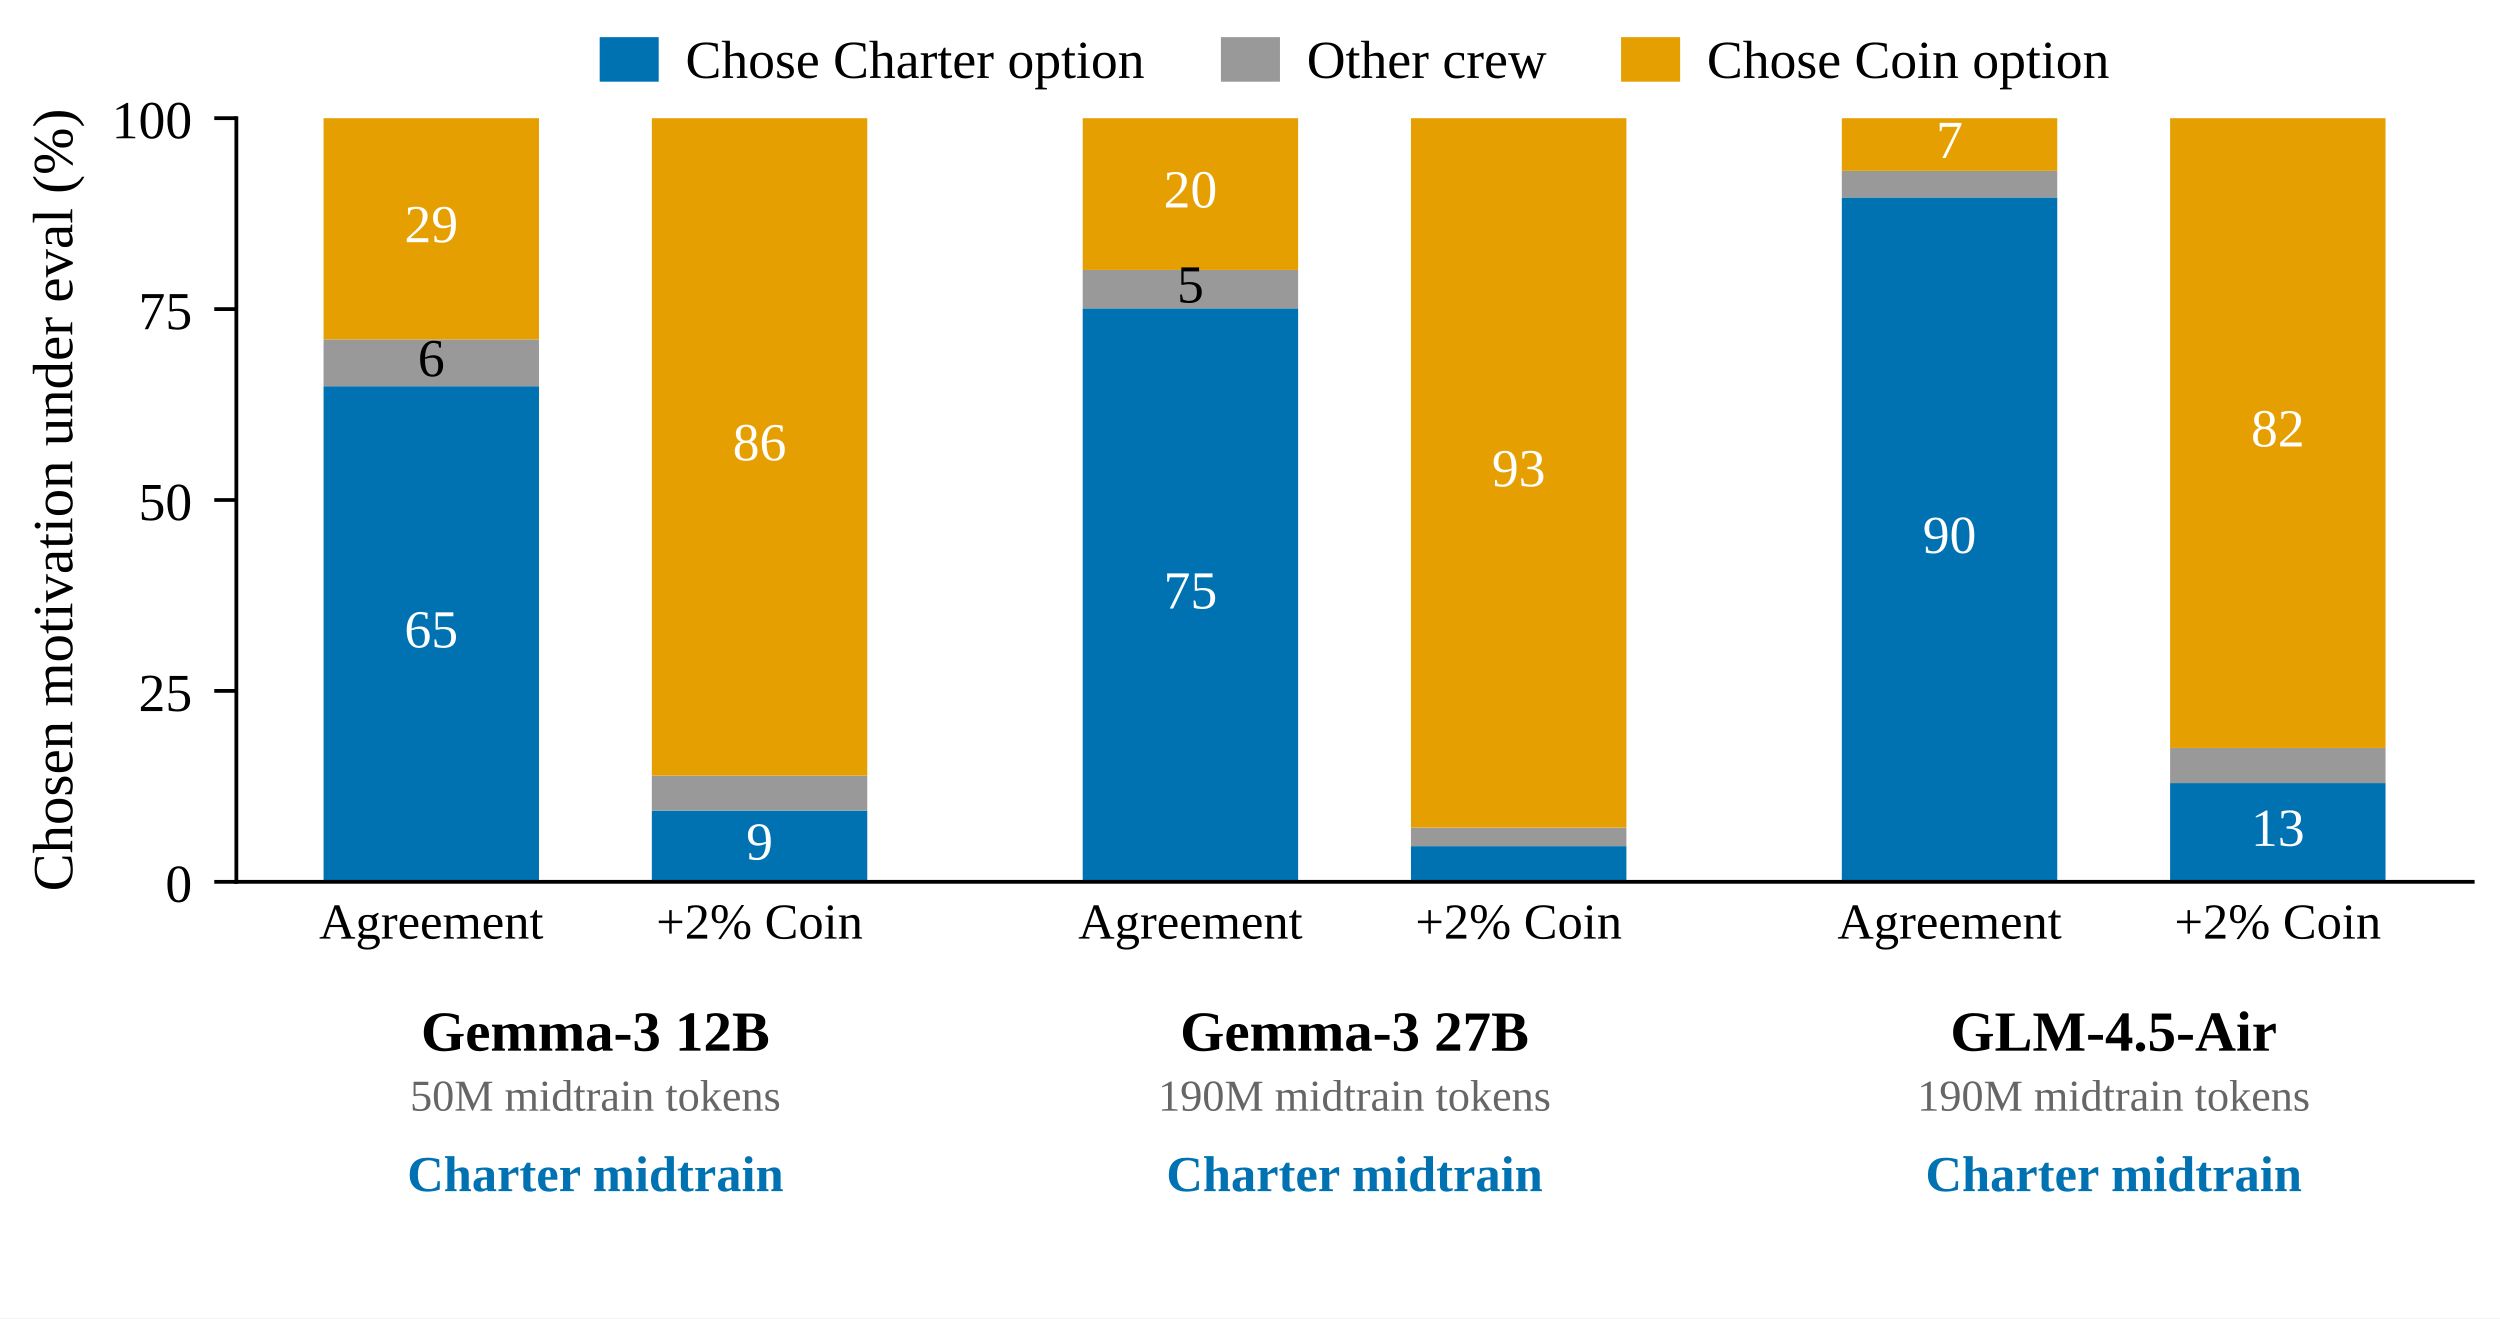
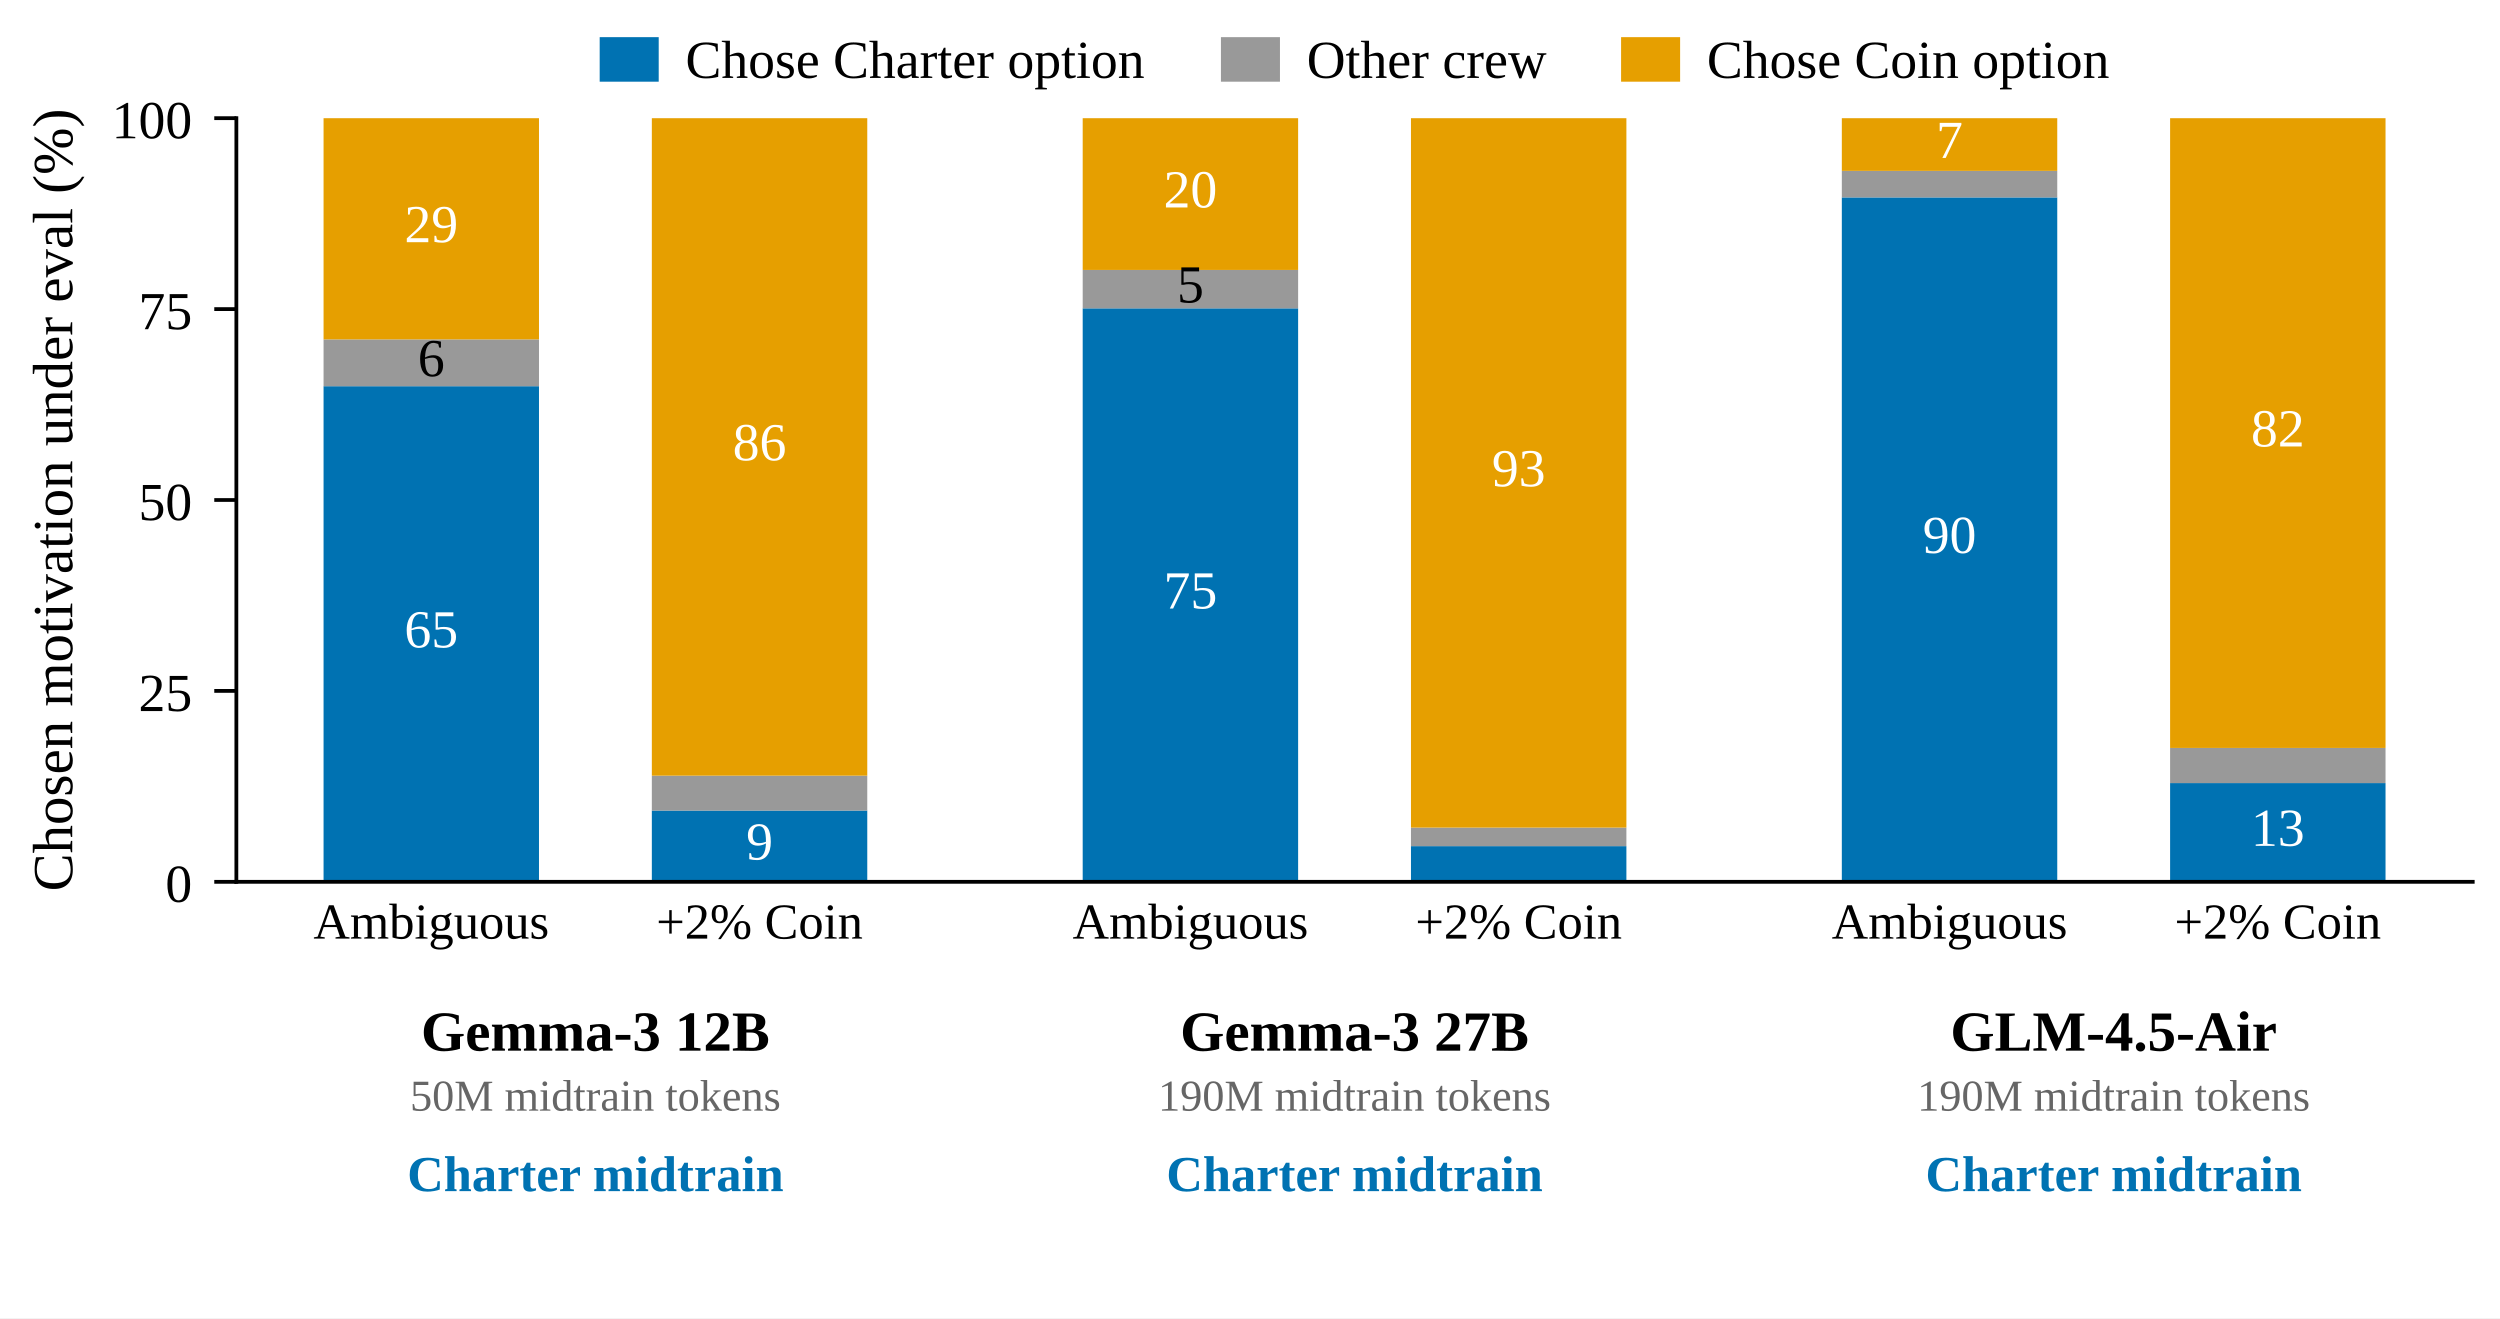
<svg xmlns="http://www.w3.org/2000/svg" xmlns:xlink="http://www.w3.org/1999/xlink" width="396pt" height="208.8pt" viewBox="0 0 396 208.8" version="1.1">
  <defs>
    <style type="text/css">*{stroke-linejoin: round; stroke-linecap: butt}</style>
  </defs>
  <g id="figure_1">
    <g id="patch_1">
      <path d="M 0 208.8  L 396 208.8  L 396 0  L 0 0  z " style="fill: #ffffff" />
    </g>
    <g id="axes_1">
      <g id="patch_2">
        <path d="M 37.44 139.68  L 391.68 139.68  L 391.68 18.72  L 37.44 18.72  z " style="fill: #ffffff" />
      </g>
      <g id="matplotlib.axis_1">
        <g id="xtick_1">
          <g id="line2d_1" />
          <g id="text_1">
-             <text style="font-size: 8px; font-family: 'Times New Roman', 'Nimbus Roman', 'Liberation Serif', 'STIXGeneral', 'DejaVu Serif', serif; text-anchor: middle" x="68.314" y="148.68" transform="rotate(-0 68.31413 148.68)">Agreement</text>
+             <text style="font-size: 8px; font-family: 'Times New Roman', 'Nimbus Roman', 'Liberation Serif', 'STIXGeneral', 'DejaVu Serif', serif; text-anchor: middle" x="68.314" y="148.68" transform="rotate(-0 68.31413 148.68)">Ambiguous</text>
          </g>
        </g>
        <g id="xtick_2">
          <g id="line2d_2" />
          <g id="text_2">
            <text style="font-size: 8px; font-family: 'Times New Roman', 'Nimbus Roman', 'Liberation Serif', 'STIXGeneral', 'DejaVu Serif', serif; text-anchor: middle" x="120.313" y="148.68" transform="rotate(-0 120.3127 148.68)">+2% Coin</text>
          </g>
        </g>
        <g id="xtick_3">
          <g id="line2d_3" />
          <g id="text_3">
-             <text style="font-size: 8px; font-family: 'Times New Roman', 'Nimbus Roman', 'Liberation Serif', 'STIXGeneral', 'DejaVu Serif', serif; text-anchor: middle" x="188.561" y="148.68" transform="rotate(-0 188.5607 148.68)">Agreement</text>
+             <text style="font-size: 8px; font-family: 'Times New Roman', 'Nimbus Roman', 'Liberation Serif', 'STIXGeneral', 'DejaVu Serif', serif; text-anchor: middle" x="188.561" y="148.68" transform="rotate(-0 188.5607 148.68)">Ambiguous</text>
          </g>
        </g>
        <g id="xtick_4">
          <g id="line2d_4" />
          <g id="text_4">
            <text style="font-size: 8px; font-family: 'Times New Roman', 'Nimbus Roman', 'Liberation Serif', 'STIXGeneral', 'DejaVu Serif', serif; text-anchor: middle" x="240.559" y="148.68" transform="rotate(-0 240.5593 148.68)">+2% Coin</text>
          </g>
        </g>
        <g id="xtick_5">
          <g id="line2d_5" />
          <g id="text_5">
-             <text style="font-size: 8px; font-family: 'Times New Roman', 'Nimbus Roman', 'Liberation Serif', 'STIXGeneral', 'DejaVu Serif', serif; text-anchor: middle" x="308.807" y="148.68" transform="rotate(-0 308.8073 148.68)">Agreement</text>
+             <text style="font-size: 8px; font-family: 'Times New Roman', 'Nimbus Roman', 'Liberation Serif', 'STIXGeneral', 'DejaVu Serif', serif; text-anchor: middle" x="308.807" y="148.68" transform="rotate(-0 308.8073 148.68)">Ambiguous</text>
          </g>
        </g>
        <g id="xtick_6">
          <g id="line2d_6" />
          <g id="text_6">
            <text style="font-size: 8px; font-family: 'Times New Roman', 'Nimbus Roman', 'Liberation Serif', 'STIXGeneral', 'DejaVu Serif', serif; text-anchor: middle" x="360.806" y="148.68" transform="rotate(-0 360.8059 148.68)">+2% Coin</text>
          </g>
        </g>
      </g>
      <g id="matplotlib.axis_2">
        <g id="ytick_1">
          <g id="line2d_7">
            <defs>
-               <path id="mbd438b858a" d="M 0 0  L -3.5 0  " style="stroke: #000000; stroke-width: 0.6" />
+               <path id="mac74c9c981" d="M 0 0  L -3.5 0  " style="stroke: #000000; stroke-width: 0.6" />
            </defs>
            <g>
-               <use xlink:href="#mbd438b858a" x="37.44" y="139.68" style="stroke: #000000; stroke-width: 0.6" />
+               <use xlink:href="#mac74c9c981" x="37.44" y="139.68" style="stroke: #000000; stroke-width: 0.6" />
            </g>
          </g>
          <g id="text_7">
            <text style="font-size: 8.5px; font-family: 'Times New Roman', 'Nimbus Roman', 'Liberation Serif', 'STIXGeneral', 'DejaVu Serif', serif; text-anchor: end" x="30.44" y="142.868" transform="rotate(-0 30.44 142.8675)">0</text>
          </g>
        </g>
        <g id="ytick_2">
          <g id="line2d_8">
            <g>
-               <use xlink:href="#mbd438b858a" x="37.44" y="109.44" style="stroke: #000000; stroke-width: 0.6" />
+               <use xlink:href="#mac74c9c981" x="37.44" y="109.44" style="stroke: #000000; stroke-width: 0.6" />
            </g>
          </g>
          <g id="text_8">
            <text style="font-size: 8.5px; font-family: 'Times New Roman', 'Nimbus Roman', 'Liberation Serif', 'STIXGeneral', 'DejaVu Serif', serif; text-anchor: end" x="30.44" y="112.627" transform="rotate(-0 30.44 112.6275)">25</text>
          </g>
        </g>
        <g id="ytick_3">
          <g id="line2d_9">
            <g>
-               <use xlink:href="#mbd438b858a" x="37.44" y="79.2" style="stroke: #000000; stroke-width: 0.6" />
+               <use xlink:href="#mac74c9c981" x="37.44" y="79.2" style="stroke: #000000; stroke-width: 0.6" />
            </g>
          </g>
          <g id="text_9">
            <text style="font-size: 8.5px; font-family: 'Times New Roman', 'Nimbus Roman', 'Liberation Serif', 'STIXGeneral', 'DejaVu Serif', serif; text-anchor: end" x="30.44" y="82.388" transform="rotate(-0 30.44 82.3875)">50</text>
          </g>
        </g>
        <g id="ytick_4">
          <g id="line2d_10">
            <g>
-               <use xlink:href="#mbd438b858a" x="37.44" y="48.96" style="stroke: #000000; stroke-width: 0.6" />
+               <use xlink:href="#mac74c9c981" x="37.44" y="48.96" style="stroke: #000000; stroke-width: 0.6" />
            </g>
          </g>
          <g id="text_10">
            <text style="font-size: 8.5px; font-family: 'Times New Roman', 'Nimbus Roman', 'Liberation Serif', 'STIXGeneral', 'DejaVu Serif', serif; text-anchor: end" x="30.44" y="52.148" transform="rotate(-0 30.44 52.1475)">75</text>
          </g>
        </g>
        <g id="ytick_5">
          <g id="line2d_11">
            <g>
-               <use xlink:href="#mbd438b858a" x="37.44" y="18.72" style="stroke: #000000; stroke-width: 0.6" />
+               <use xlink:href="#mac74c9c981" x="37.44" y="18.72" style="stroke: #000000; stroke-width: 0.6" />
            </g>
          </g>
          <g id="text_11">
            <text style="font-size: 8.5px; font-family: 'Times New Roman', 'Nimbus Roman', 'Liberation Serif', 'STIXGeneral', 'DejaVu Serif', serif; text-anchor: end" x="30.44" y="21.907" transform="rotate(-0 30.44 21.9075)">100</text>
          </g>
        </g>
        <g id="text_12">
          <text style="font-size: 9px; font-family: 'Times New Roman', 'Nimbus Roman', 'Liberation Serif', 'STIXGeneral', 'DejaVu Serif', serif; text-anchor: middle" x="11.44" y="79.2" transform="rotate(-90 11.44 79.2)">Chosen motivation under eval (%)</text>
        </g>
      </g>
      <g id="patch_3">
-         <path d="M 51.252 139.68  L 85.376 139.68  L 85.376 61.177  L 51.252 61.177  z " clip-path="url(#p3097968c44)" style="fill: #0072b2" />
+         <path d="M 51.252 139.68  L 85.376 139.68  L 85.376 61.177  L 51.252 61.177  z " clip-path="url(#p3fbc48ced5)" style="fill: #0072b2" />
      </g>
      <g id="patch_4">
-         <path d="M 103.251 139.68  L 137.375 139.68  L 137.375 128.394  L 103.251 128.394  z " clip-path="url(#p3097968c44)" style="fill: #0072b2" />
+         <path d="M 103.251 139.68  L 137.375 139.68  L 137.375 128.394  L 103.251 128.394  z " clip-path="url(#p3fbc48ced5)" style="fill: #0072b2" />
      </g>
      <g id="patch_5">
-         <path d="M 171.499 139.68  L 205.623 139.68  L 205.623 48.839  L 171.499 48.839  z " clip-path="url(#p3097968c44)" style="fill: #0072b2" />
+         <path d="M 171.499 139.68  L 205.623 139.68  L 205.623 48.839  L 171.499 48.839  z " clip-path="url(#p3fbc48ced5)" style="fill: #0072b2" />
      </g>
      <g id="patch_6">
-         <path d="M 223.497 139.68  L 257.621 139.68  L 257.621 134.031  L 223.497 134.031  z " clip-path="url(#p3097968c44)" style="fill: #0072b2" />
+         <path d="M 223.497 139.68  L 257.621 139.68  L 257.621 134.031  L 223.497 134.031  z " clip-path="url(#p3fbc48ced5)" style="fill: #0072b2" />
      </g>
      <g id="patch_7">
-         <path d="M 291.745 139.68  L 325.869 139.68  L 325.869 31.264  L 291.745 31.264  z " clip-path="url(#p3097968c44)" style="fill: #0072b2" />
+         <path d="M 291.745 139.68  L 325.869 139.68  L 325.869 31.264  L 291.745 31.264  z " clip-path="url(#p3fbc48ced5)" style="fill: #0072b2" />
      </g>
      <g id="patch_8">
-         <path d="M 343.744 139.68  L 377.868 139.68  L 377.868 124.04  L 343.744 124.04  z " clip-path="url(#p3097968c44)" style="fill: #0072b2" />
+         <path d="M 343.744 139.68  L 377.868 139.68  L 377.868 124.04  L 343.744 124.04  z " clip-path="url(#p3fbc48ced5)" style="fill: #0072b2" />
      </g>
      <g id="patch_9">
-         <path d="M 51.252 61.177  L 85.376 61.177  L 85.376 53.762  L 51.252 53.762  z " clip-path="url(#p3097968c44)" style="fill: #999999" />
+         <path d="M 51.252 61.177  L 85.376 61.177  L 85.376 53.762  L 51.252 53.762  z " clip-path="url(#p3fbc48ced5)" style="fill: #999999" />
      </g>
      <g id="patch_10">
-         <path d="M 103.251 128.394  L 137.375 128.394  L 137.375 122.867  L 103.251 122.867  z " clip-path="url(#p3097968c44)" style="fill: #999999" />
+         <path d="M 103.251 128.394  L 137.375 128.394  L 137.375 122.867  L 103.251 122.867  z " clip-path="url(#p3fbc48ced5)" style="fill: #999999" />
      </g>
      <g id="patch_11">
-         <path d="M 171.499 48.839  L 205.623 48.839  L 205.623 42.755  L 171.499 42.755  z " clip-path="url(#p3097968c44)" style="fill: #999999" />
+         <path d="M 171.499 48.839  L 205.623 48.839  L 205.623 42.755  L 171.499 42.755  z " clip-path="url(#p3fbc48ced5)" style="fill: #999999" />
      </g>
      <g id="patch_12">
-         <path d="M 223.497 134.031  L 257.621 134.031  L 257.621 131.092  L 223.497 131.092  z " clip-path="url(#p3097968c44)" style="fill: #999999" />
+         <path d="M 223.497 134.031  L 257.621 134.031  L 257.621 131.092  L 223.497 131.092  z " clip-path="url(#p3fbc48ced5)" style="fill: #999999" />
      </g>
      <g id="patch_13">
-         <path d="M 291.745 31.264  L 325.869 31.264  L 325.869 27.066  L 291.745 27.066  z " clip-path="url(#p3097968c44)" style="fill: #999999" />
+         <path d="M 291.745 31.264  L 325.869 31.264  L 325.869 27.066  L 291.745 27.066  z " clip-path="url(#p3fbc48ced5)" style="fill: #999999" />
      </g>
      <g id="patch_14">
-         <path d="M 343.744 124.04  L 377.868 124.04  L 377.868 118.476  L 343.744 118.476  z " clip-path="url(#p3097968c44)" style="fill: #999999" />
+         <path d="M 343.744 124.04  L 377.868 124.04  L 377.868 118.476  L 343.744 118.476  z " clip-path="url(#p3fbc48ced5)" style="fill: #999999" />
      </g>
      <g id="patch_15">
-         <path d="M 51.252 53.762  L 85.376 53.762  L 85.376 18.72  L 51.252 18.72  z " clip-path="url(#p3097968c44)" style="fill: #e69f00" />
+         <path d="M 51.252 53.762  L 85.376 53.762  L 85.376 18.72  L 51.252 18.72  z " clip-path="url(#p3fbc48ced5)" style="fill: #e69f00" />
      </g>
      <g id="patch_16">
-         <path d="M 103.251 122.867  L 137.375 122.867  L 137.375 18.72  L 103.251 18.72  z " clip-path="url(#p3097968c44)" style="fill: #e69f00" />
+         <path d="M 103.251 122.867  L 137.375 122.867  L 137.375 18.72  L 103.251 18.72  z " clip-path="url(#p3fbc48ced5)" style="fill: #e69f00" />
      </g>
      <g id="patch_17">
-         <path d="M 171.499 42.755  L 205.623 42.755  L 205.623 18.72  L 171.499 18.72  z " clip-path="url(#p3097968c44)" style="fill: #e69f00" />
+         <path d="M 171.499 42.755  L 205.623 42.755  L 205.623 18.72  L 171.499 18.72  z " clip-path="url(#p3fbc48ced5)" style="fill: #e69f00" />
      </g>
      <g id="patch_18">
-         <path d="M 223.497 131.092  L 257.621 131.092  L 257.621 18.72  L 223.497 18.72  z " clip-path="url(#p3097968c44)" style="fill: #e69f00" />
+         <path d="M 223.497 131.092  L 257.621 131.092  L 257.621 18.72  L 223.497 18.72  z " clip-path="url(#p3fbc48ced5)" style="fill: #e69f00" />
      </g>
      <g id="patch_19">
-         <path d="M 291.745 27.066  L 325.869 27.066  L 325.869 18.72  L 291.745 18.72  z " clip-path="url(#p3097968c44)" style="fill: #e69f00" />
+         <path d="M 291.745 27.066  L 325.869 27.066  L 325.869 18.72  L 291.745 18.72  z " clip-path="url(#p3fbc48ced5)" style="fill: #e69f00" />
      </g>
      <g id="patch_20">
-         <path d="M 343.744 118.476  L 377.868 118.476  L 377.868 18.72  L 343.744 18.72  z " clip-path="url(#p3097968c44)" style="fill: #e69f00" />
+         <path d="M 343.744 118.476  L 377.868 118.476  L 377.868 18.72  L 343.744 18.72  z " clip-path="url(#p3fbc48ced5)" style="fill: #e69f00" />
      </g>
      <g id="patch_21">
        <path d="M 37.44 139.68  L 37.44 18.72  " style="fill: none; stroke: #000000; stroke-width: 0.6; stroke-linejoin: miter; stroke-linecap: square" />
      </g>
      <g id="patch_22">
        <path d="M 37.44 139.68  L 391.68 139.68  " style="fill: none; stroke: #000000; stroke-width: 0.6; stroke-linejoin: miter; stroke-linecap: square" />
      </g>
      <g id="text_13">
        <text style="font-size: 8.5px; font-family: 'Times New Roman', 'Nimbus Roman', 'Liberation Serif', 'STIXGeneral', 'DejaVu Serif', serif; text-anchor: middle; fill: #ffffff" x="68.314" y="102.553" transform="rotate(-0 68.31413 102.5535)">65</text>
      </g>
      <g id="text_14">
        <text style="font-size: 8.5px; font-family: 'Times New Roman', 'Nimbus Roman', 'Liberation Serif', 'STIXGeneral', 'DejaVu Serif', serif; text-anchor: middle; fill: #ffffff" x="120.313" y="136.162" transform="rotate(-0 120.3127 136.1622)">9</text>
      </g>
      <g id="text_15">
        <text style="font-size: 8.5px; font-family: 'Times New Roman', 'Nimbus Roman', 'Liberation Serif', 'STIXGeneral', 'DejaVu Serif', serif; text-anchor: middle; fill: #ffffff" x="188.561" y="96.385" transform="rotate(-0 188.5607 96.38452)">75</text>
      </g>
      <g id="text_16">
        <text style="font-size: 8.5px; font-family: 'Times New Roman', 'Nimbus Roman', 'Liberation Serif', 'STIXGeneral', 'DejaVu Serif', serif; text-anchor: middle; fill: #ffffff" x="308.807" y="87.597" transform="rotate(-0 308.8073 87.59678)">90</text>
      </g>
      <g id="text_17">
        <text style="font-size: 8.5px; font-family: 'Times New Roman', 'Nimbus Roman', 'Liberation Serif', 'STIXGeneral', 'DejaVu Serif', serif; text-anchor: middle; fill: #ffffff" x="360.806" y="133.985" transform="rotate(-0 360.8059 133.9849)">13</text>
      </g>
      <g id="text_18">
        <text style="font-size: 8.5px; font-family: 'Times New Roman', 'Nimbus Roman', 'Liberation Serif', 'STIXGeneral', 'DejaVu Serif', serif; text-anchor: middle" x="68.314" y="59.595" transform="rotate(-0 68.31413 59.59454)">6</text>
      </g>
      <g id="text_19">
        <text style="font-size: 8.5px; font-family: 'Times New Roman', 'Nimbus Roman', 'Liberation Serif', 'STIXGeneral', 'DejaVu Serif', serif; text-anchor: middle" x="188.561" y="47.922" transform="rotate(-0 188.5607 47.9219)">5</text>
      </g>
      <g id="text_20">
        <text style="font-size: 8.5px; font-family: 'Times New Roman', 'Nimbus Roman', 'Liberation Serif', 'STIXGeneral', 'DejaVu Serif', serif; text-anchor: middle; fill: #ffffff" x="68.314" y="38.366" transform="rotate(-0 68.31413 38.36606)">29</text>
      </g>
      <g id="text_21">
        <text style="font-size: 8.5px; font-family: 'Times New Roman', 'Nimbus Roman', 'Liberation Serif', 'STIXGeneral', 'DejaVu Serif', serif; text-anchor: middle; fill: #ffffff" x="120.313" y="72.918" transform="rotate(-0 120.3127 72.91828)">86</text>
      </g>
      <g id="text_22">
        <text style="font-size: 8.5px; font-family: 'Times New Roman', 'Nimbus Roman', 'Liberation Serif', 'STIXGeneral', 'DejaVu Serif', serif; text-anchor: middle; fill: #ffffff" x="188.561" y="32.862" transform="rotate(-0 188.5607 32.86238)">20</text>
      </g>
      <g id="text_23">
        <text style="font-size: 8.5px; font-family: 'Times New Roman', 'Nimbus Roman', 'Liberation Serif', 'STIXGeneral', 'DejaVu Serif', serif; text-anchor: middle; fill: #ffffff" x="240.559" y="77.031" transform="rotate(-0 240.5593 77.03092)">93</text>
      </g>
      <g id="text_24">
        <text style="font-size: 8.5px; font-family: 'Times New Roman', 'Nimbus Roman', 'Liberation Serif', 'STIXGeneral', 'DejaVu Serif', serif; text-anchor: middle; fill: #ffffff" x="308.807" y="25.018" transform="rotate(-0 308.8073 25.01812)">7</text>
      </g>
      <g id="text_25">
        <text style="font-size: 8.5px; font-family: 'Times New Roman', 'Nimbus Roman', 'Liberation Serif', 'STIXGeneral', 'DejaVu Serif', serif; text-anchor: middle; fill: #ffffff" x="360.806" y="70.723" transform="rotate(-0 360.8059 70.72286)">82</text>
      </g>
      <g id="text_26">
        <text style="font-weight: 700; font-size: 9px; font-family: 'Times New Roman', 'Nimbus Roman', 'Liberation Serif', 'STIXGeneral', 'DejaVu Serif', serif; text-anchor: middle" x="94.313" y="166.43" transform="rotate(-0 94.31339 166.43)">Gemma-3 12B</text>
      </g>
      <g id="text_27">
        <text style="font-size: 7px; font-family: 'Times New Roman', 'Nimbus Roman', 'Liberation Serif', 'STIXGeneral', 'DejaVu Serif', serif; text-anchor: middle; fill: #666666" x="94.313" y="175.93" transform="rotate(-0 94.31339 175.93)">50M midtrain tokens</text>
      </g>
      <g id="text_28">
        <text style="font-weight: 700; font-size: 8px; font-family: 'Times New Roman', 'Nimbus Roman', 'Liberation Serif', 'STIXGeneral', 'DejaVu Serif', serif; text-anchor: middle; fill: #0072b2" x="94.313" y="188.68" transform="rotate(-0 94.31339 188.68)">Charter midtrain</text>
      </g>
      <g id="text_29">
        <text style="font-weight: 700; font-size: 9px; font-family: 'Times New Roman', 'Nimbus Roman', 'Liberation Serif', 'STIXGeneral', 'DejaVu Serif', serif; text-anchor: middle" x="214.56" y="166.43" transform="rotate(-0 214.56 166.43)">Gemma-3 27B</text>
      </g>
      <g id="text_30">
        <text style="font-size: 7px; font-family: 'Times New Roman', 'Nimbus Roman', 'Liberation Serif', 'STIXGeneral', 'DejaVu Serif', serif; text-anchor: middle; fill: #666666" x="214.56" y="175.93" transform="rotate(-0 214.56 175.93)">190M midtrain tokens</text>
      </g>
      <g id="text_31">
        <text style="font-weight: 700; font-size: 8px; font-family: 'Times New Roman', 'Nimbus Roman', 'Liberation Serif', 'STIXGeneral', 'DejaVu Serif', serif; text-anchor: middle; fill: #0072b2" x="214.56" y="188.68" transform="rotate(-0 214.56 188.68)">Charter midtrain</text>
      </g>
      <g id="text_32">
        <text style="font-weight: 700; font-size: 9px; font-family: 'Times New Roman', 'Nimbus Roman', 'Liberation Serif', 'STIXGeneral', 'DejaVu Serif', serif; text-anchor: middle" x="334.807" y="166.43" transform="rotate(-0 334.8066 166.43)">GLM-4.5-Air</text>
      </g>
      <g id="text_33">
        <text style="font-size: 7px; font-family: 'Times New Roman', 'Nimbus Roman', 'Liberation Serif', 'STIXGeneral', 'DejaVu Serif', serif; text-anchor: middle; fill: #666666" x="334.807" y="175.93" transform="rotate(-0 334.8066 175.93)">190M midtrain tokens</text>
      </g>
      <g id="text_34">
        <text style="font-weight: 700; font-size: 8px; font-family: 'Times New Roman', 'Nimbus Roman', 'Liberation Serif', 'STIXGeneral', 'DejaVu Serif', serif; text-anchor: middle; fill: #0072b2" x="334.807" y="188.68" transform="rotate(-0 334.8066 188.68)">Charter midtrain</text>
      </g>
      <g id="legend_1">
        <g id="patch_23">
          <path d="M 94.989 12.94  L 104.339 12.94  L 104.339 5.885  L 94.989 5.885  z " style="fill: #0072b2" />
        </g>
        <g id="text_35">
          <text style="font-size: 8.5px; font-family: 'Times New Roman', 'Nimbus Roman', 'Liberation Serif', 'STIXGeneral', 'DejaVu Serif', serif; text-anchor: start" x="108.589" y="12.345" transform="rotate(-0 108.5889 12.345)">Chose Charter option</text>
        </g>
        <g id="patch_24">
          <path d="M 193.395 12.94  L 202.745 12.94  L 202.745 5.885  L 193.395 5.885  z " style="fill: #999999" />
        </g>
        <g id="text_36">
          <text style="font-size: 8.5px; font-family: 'Times New Roman', 'Nimbus Roman', 'Liberation Serif', 'STIXGeneral', 'DejaVu Serif', serif; text-anchor: start" x="206.995" y="12.345" transform="rotate(-0 206.995 12.345)">Other crew</text>
        </g>
        <g id="patch_25">
          <path d="M 256.78 12.94  L 266.13 12.94  L 266.13 5.885  L 256.78 5.885  z " style="fill: #e69f00" />
        </g>
        <g id="text_37">
          <text style="font-size: 8.5px; font-family: 'Times New Roman', 'Nimbus Roman', 'Liberation Serif', 'STIXGeneral', 'DejaVu Serif', serif; text-anchor: start" x="270.38" y="12.345" transform="rotate(-0 270.3798 12.345)">Chose Coin option</text>
        </g>
      </g>
    </g>
  </g>
  <defs>
-     <clipPath id="p3097968c44">
+     <clipPath id="p3fbc48ced5">
      <rect x="37.44" y="18.72" width="354.24" height="120.96" />
    </clipPath>
  </defs>
</svg>
